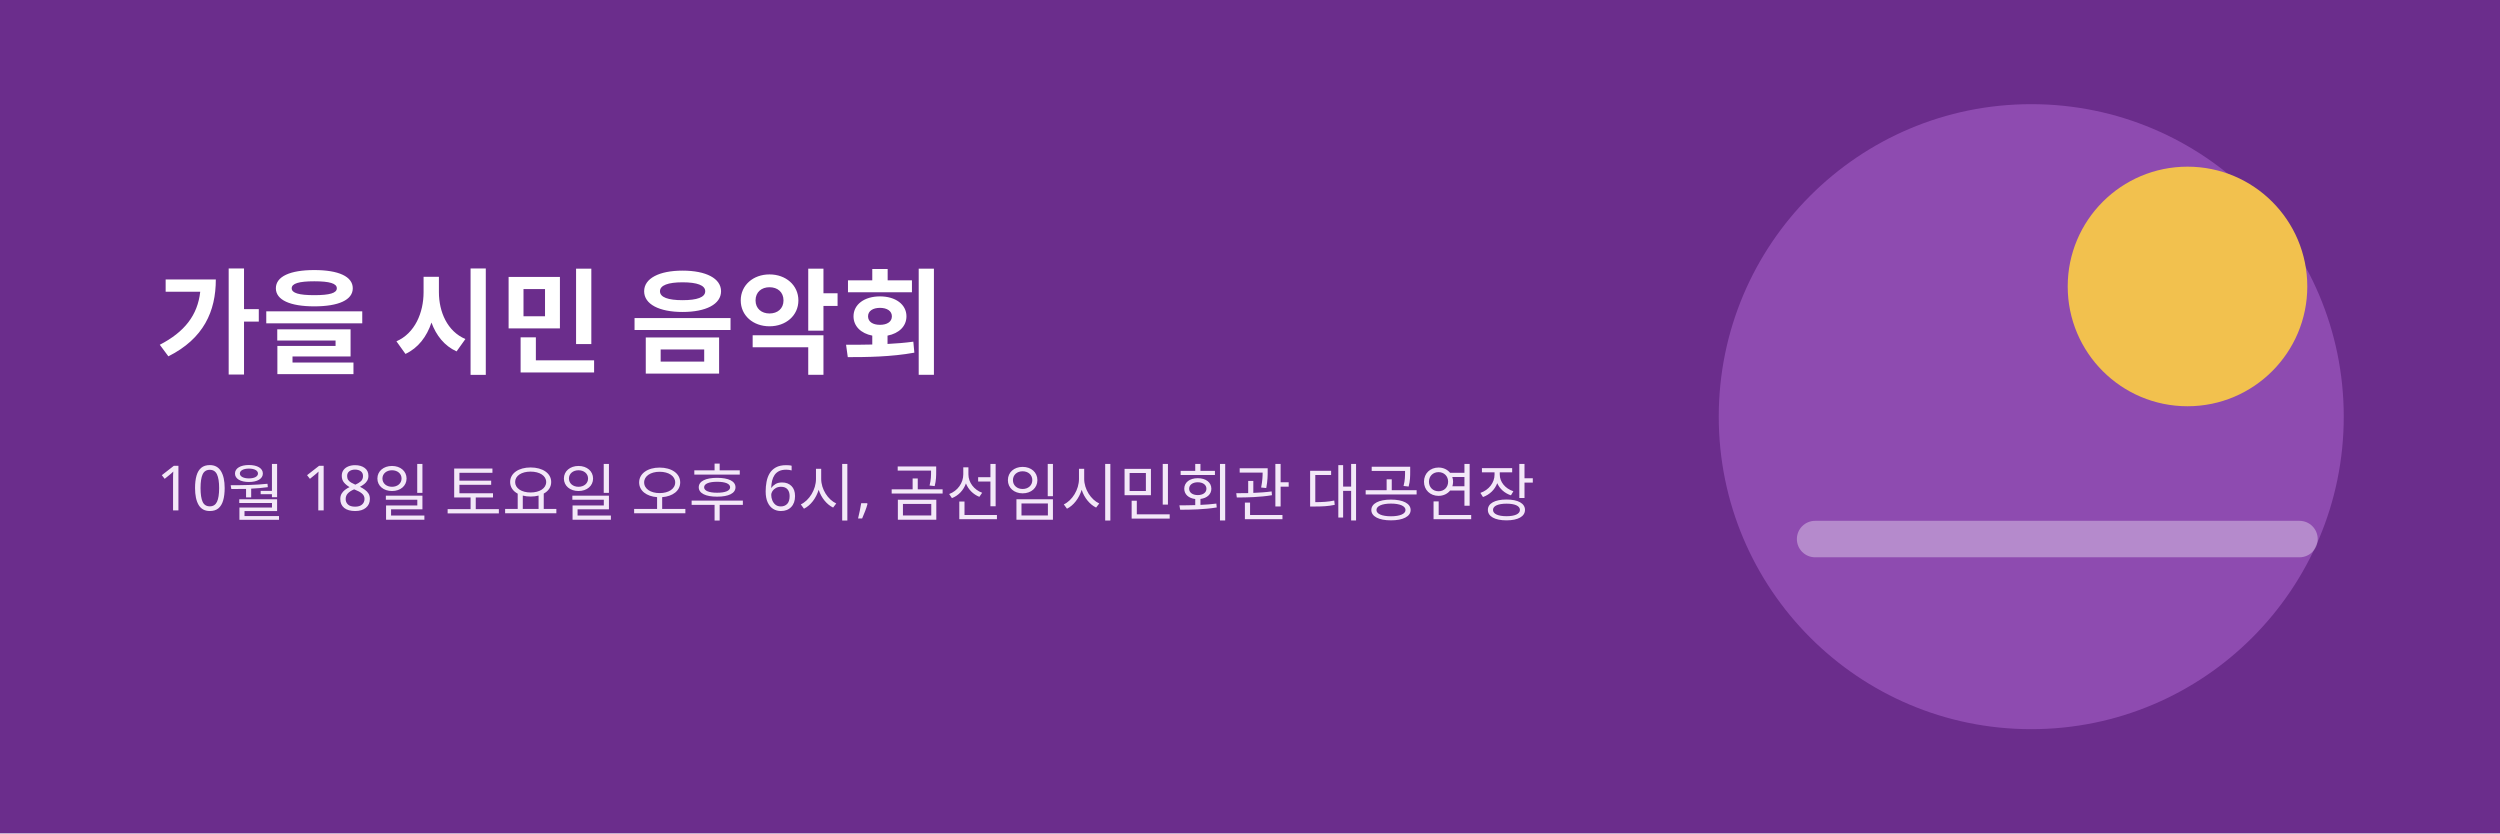
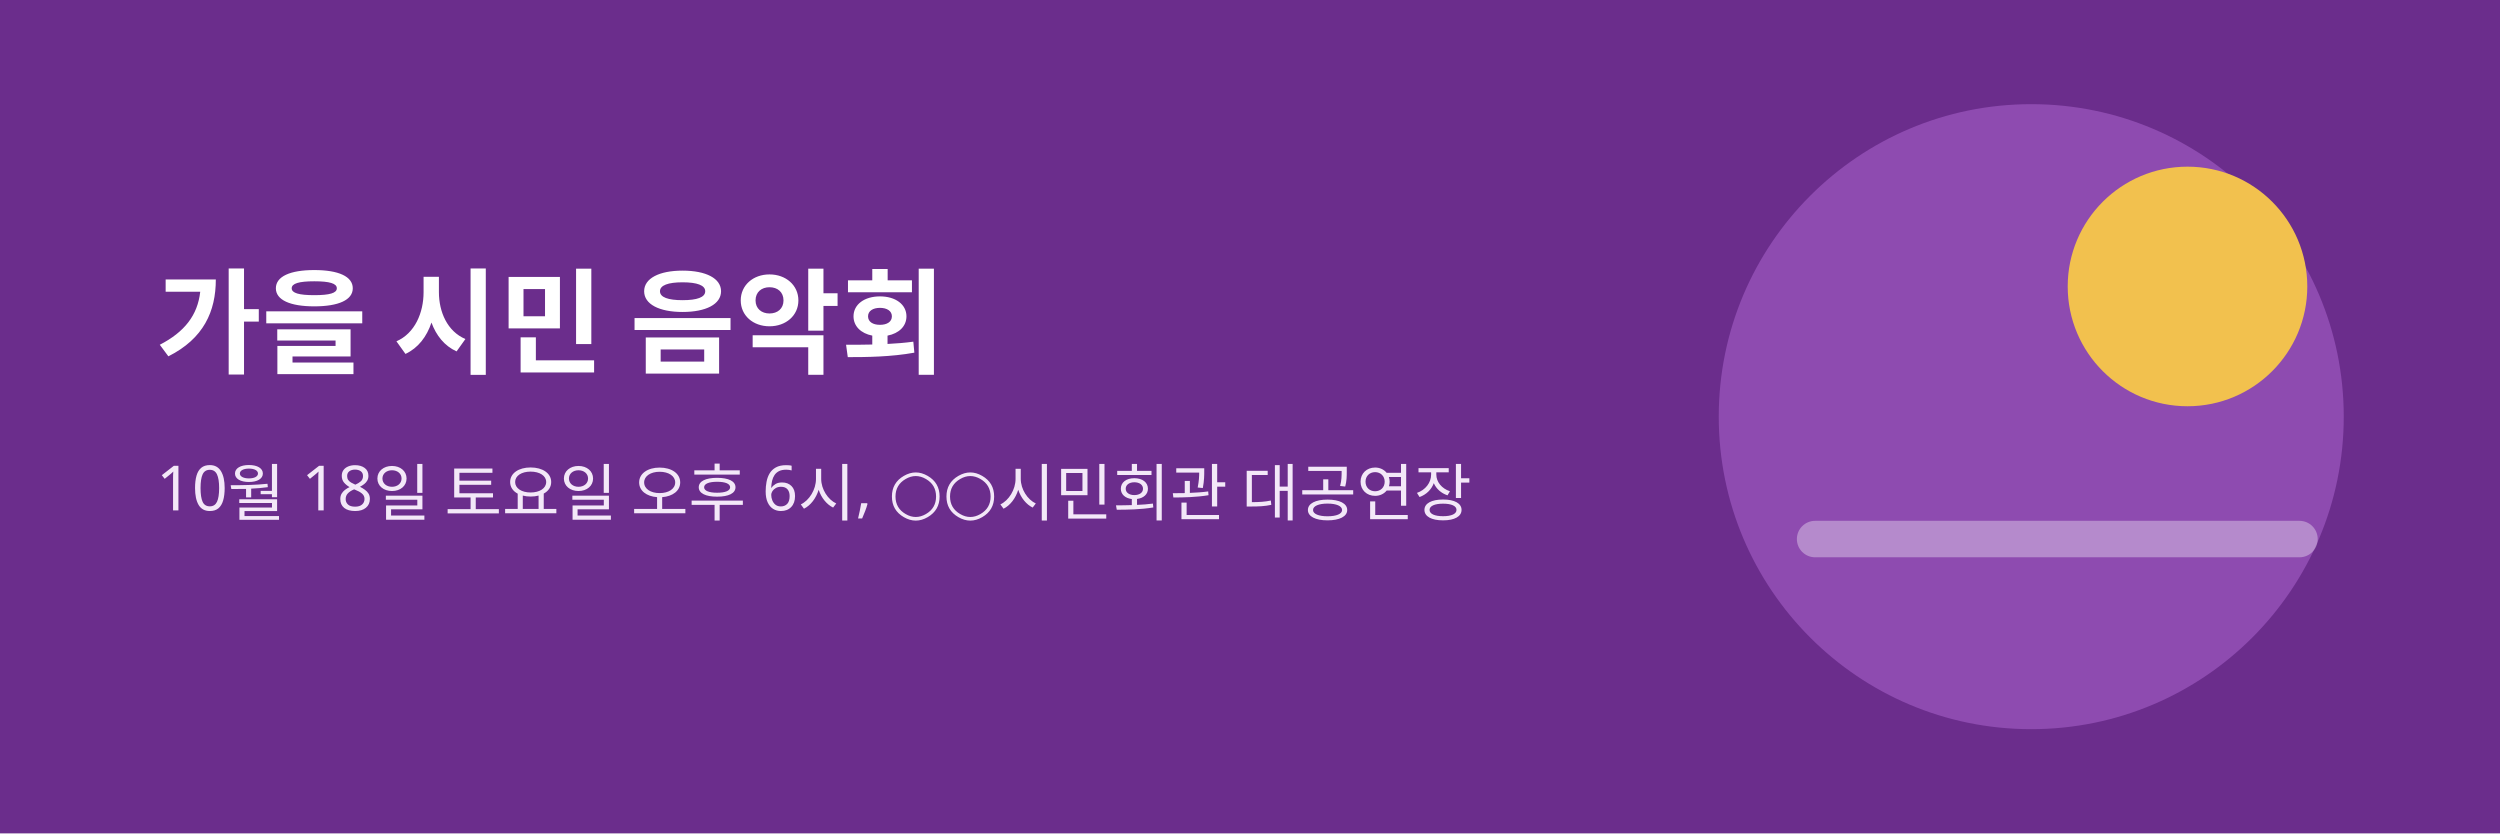
<svg xmlns="http://www.w3.org/2000/svg" width="960" height="320" viewBox="0 0 960 320">
  <rect width="960" height="320" fill="#6b2d8c" />
  <circle cx="780" cy="160" r="120" fill="#8e4bb0" />
  <circle cx="840" cy="110" r="46" fill="#f2c14e" />
  <rect x="690" y="200" width="200" height="14" rx="7" fill="#fff" opacity=".35" />
  <text x="60" y="140" font-family="sans-serif" font-size="44" font-weight="700" fill="#fff">가을 시민 음악회</text>
-   <text x="60" y="196" font-family="sans-serif" font-size="24" fill="#f3e8f8">10월 18일 토요일 오후 6시, 곰선임시민회관 대공연장</text>
+   <text x="60" y="196" font-family="sans-serif" font-size="24" fill="#f3e8f8">10월 18일 토요일 오후 6시, ○○시민회관 대공연장</text>
</svg>
